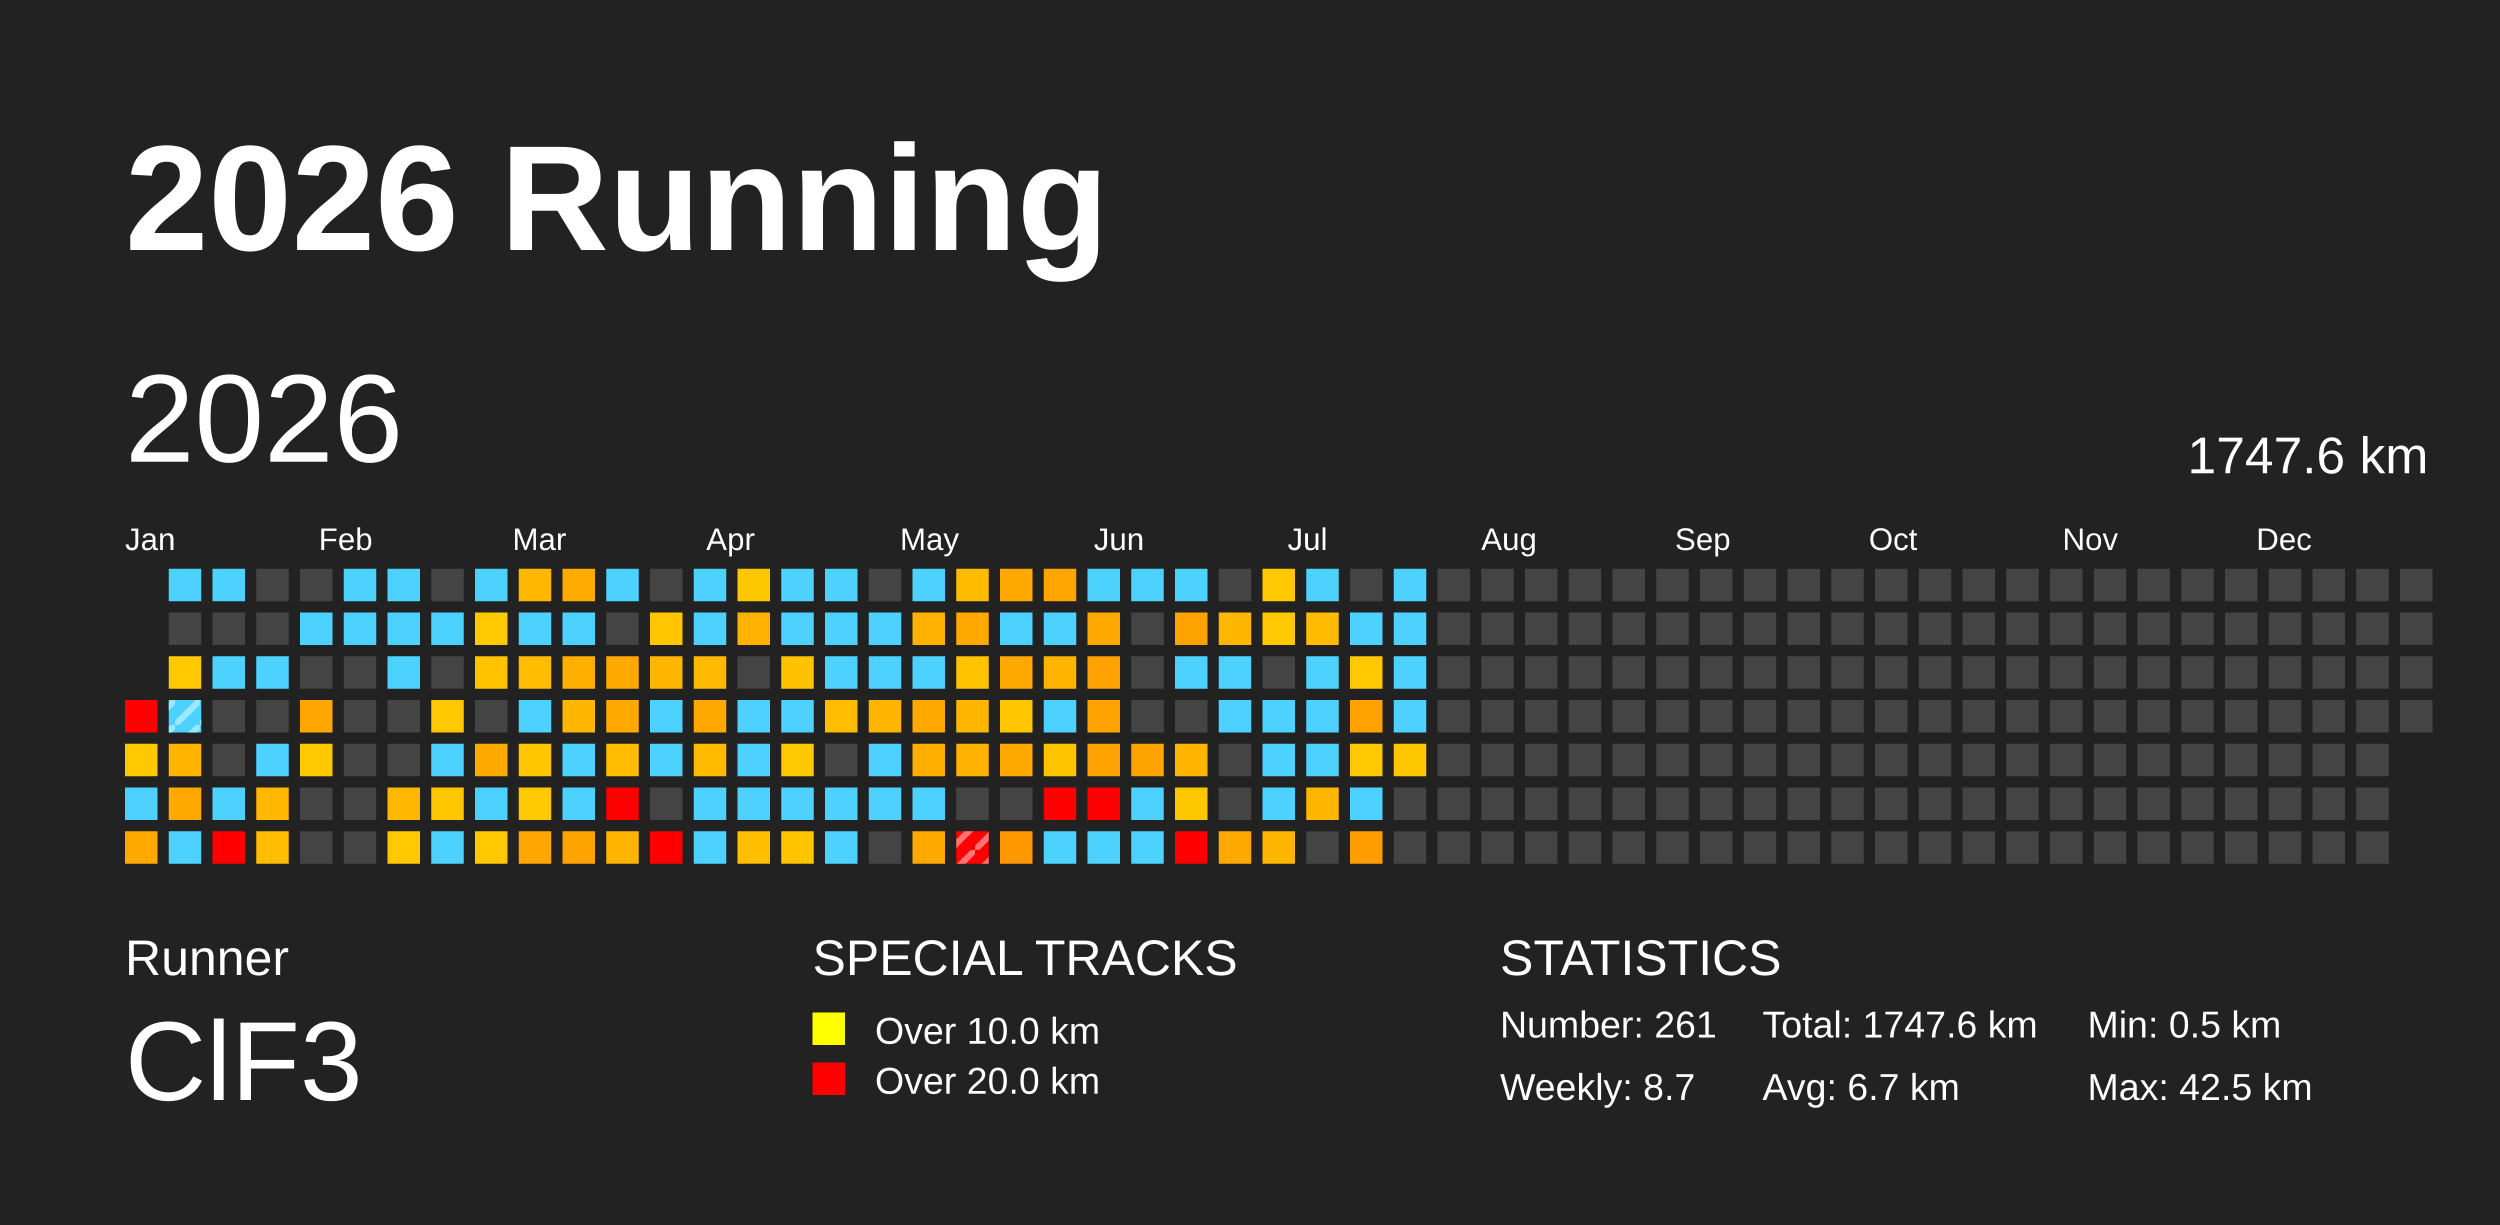
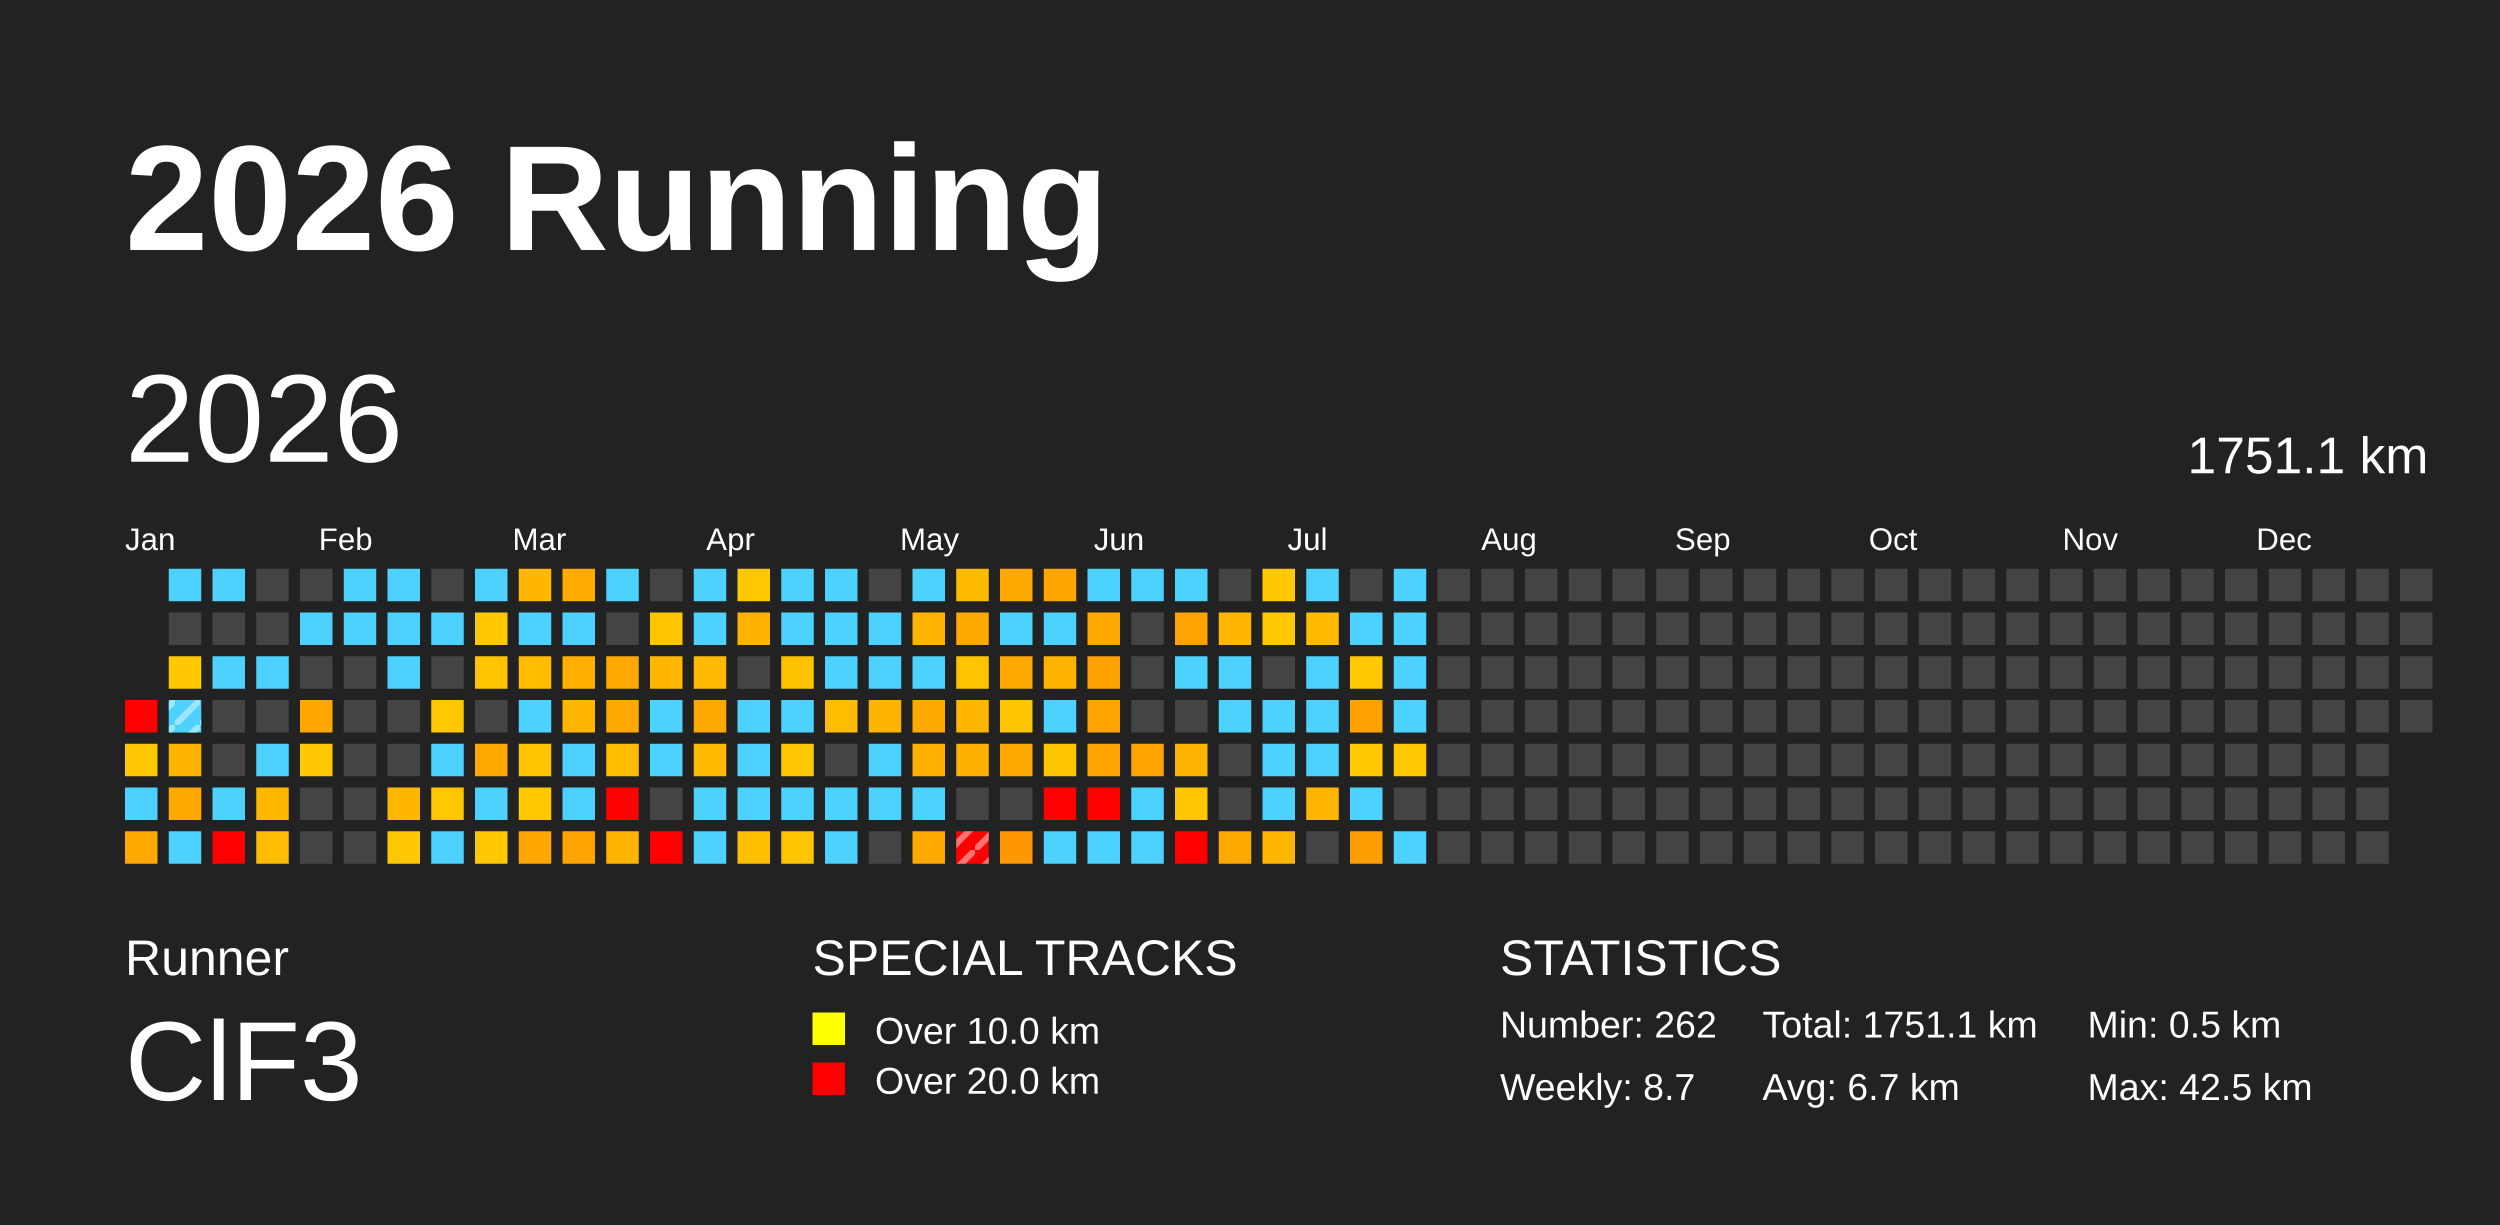
<svg xmlns="http://www.w3.org/2000/svg" baseProfile="full" height="98mm" version="1.1" viewBox="0,0,200,98" width="200mm">
  <defs>
    <pattern height="2" id="indoor-stripe" patternUnits="userSpaceOnUse" width="2">
      <line stroke="white" stroke-opacity="0.45" stroke-width="0.5" x1="0" x2="2" y1="2" y2="0" />
    </pattern>
  </defs>
  <rect fill="#222222" height="98" width="200" x="0" y="0" />
  <text fill="#FFFFFF" style="font-size:12px; font-family:Arial; font-weight:bold;" x="10" y="20">2026 Running</text>
  <text fill="#FFFFFF" style="font-size:4px; font-family:Arial" x="10" y="78">Runner</text>
  <text fill="#FFFFFF" style="font-size:9px; font-family:Arial" x="10" y="88">ClF3</text>
  <text fill="#FFFFFF" style="font-size:4px; font-family:Arial" x="65" y="78">SPECIAL TRACKS</text>
  <rect fill="yellow" height="2.6" width="2.6" x="65" y="81" />
  <text fill="#FFFFFF" style="font-size:3px; font-family:Arial" x="70" y="83.5">Over 10.0 km</text>
  <rect fill="red" height="2.6" width="2.6" x="65" y="85" />
  <text fill="#FFFFFF" style="font-size:3px; font-family:Arial" x="70" y="87.5">Over 20.0 km</text>
  <text fill="#FFFFFF" style="font-size:4px; font-family:Arial" x="120" y="78">STATISTICS</text>
-   <text fill="#FFFFFF" style="font-size:3px; font-family:Arial" x="120" y="83">Number: 261</text>
+   <text fill="#FFFFFF" style="font-size:3px; font-family:Arial" x="120" y="83">Number: 262</text>
  <text fill="#FFFFFF" style="font-size:3px; font-family:Arial" x="120" y="88">Weekly: 8.7</text>
-   <text fill="#FFFFFF" style="font-size:3px; font-family:Arial" x="141" y="83">Total: 1747.6 km</text>
+   <text fill="#FFFFFF" style="font-size:3px; font-family:Arial" x="141" y="83">Total: 1751.1 km</text>
  <text fill="#FFFFFF" style="font-size:3px; font-family:Arial" x="141" y="88">Avg: 6.7 km</text>
  <text fill="#FFFFFF" style="font-size:3px; font-family:Arial" x="167" y="83">Min: 0.5 km</text>
  <text fill="#FFFFFF" style="font-size:3px; font-family:Arial" x="167" y="88">Max: 42.5 km</text>
  <text dominant-baseline="hanging" fill="#FFFFFF" style="font-size:10.0px; font-family:Arial;" x="10" y="30">2026</text>
-   <text dominant-baseline="hanging" fill="#FFFFFF" style="font-size:4.125px; font-family:Arial;" x="175" y="35">1747.6 km</text>
+   <text dominant-baseline="hanging" fill="#FFFFFF" style="font-size:4.125px; font-family:Arial;" x="175" y="35">1751.1 km</text>
  <text fill="#FFFFFF" style="font-size:2.5px; font-family:Arial" x="10.0" y="44">Jan</text>
  <text fill="#FFFFFF" style="font-size:2.5px; font-family:Arial" x="25.5" y="44">Feb</text>
  <text fill="#FFFFFF" style="font-size:2.5px; font-family:Arial" x="41.0" y="44">Mar</text>
  <text fill="#FFFFFF" style="font-size:2.5px; font-family:Arial" x="56.5" y="44">Apr</text>
  <text fill="#FFFFFF" style="font-size:2.5px; font-family:Arial" x="72.0" y="44">May</text>
  <text fill="#FFFFFF" style="font-size:2.5px; font-family:Arial" x="87.5" y="44">Jun</text>
  <text fill="#FFFFFF" style="font-size:2.5px; font-family:Arial" x="103.0" y="44">Jul</text>
  <text fill="#FFFFFF" style="font-size:2.5px; font-family:Arial" x="118.5" y="44">Aug</text>
  <text fill="#FFFFFF" style="font-size:2.5px; font-family:Arial" x="134.0" y="44">Sep</text>
  <text fill="#FFFFFF" style="font-size:2.5px; font-family:Arial" x="149.5" y="44">Oct</text>
  <text fill="#FFFFFF" style="font-size:2.5px; font-family:Arial" x="165.0" y="44">Nov</text>
  <text fill="#FFFFFF" style="font-size:2.5px; font-family:Arial" x="180.5" y="44">Dec</text>
  <rect fill="red" height="2.6" width="2.6" x="10.0" y="56.0" />
  <rect fill="#ffc800" height="2.6" width="2.6" x="10.0" y="59.5" />
  <rect fill="#4dd2ff" height="2.6" width="2.6" x="10.0" y="63.0" />
  <rect fill="#ffa900" height="2.6" width="2.6" x="10.0" y="66.5" />
  <rect fill="#4dd2ff" height="2.6" width="2.6" x="13.5" y="45.5" />
  <rect fill="#444444" height="2.6" width="2.6" x="13.5" y="49.0" />
  <rect fill="#ffc800" height="2.6" width="2.6" x="13.5" y="52.5" />
  <rect fill="#4dd2ff" height="2.6" width="2.6" x="13.5" y="56.0" />
  <rect fill="url(#indoor-stripe)" height="2.6" style="pointer-events: none;" width="2.6" x="13.5" y="56.0" />
  <rect fill="#ffb400" height="2.6" width="2.6" x="13.5" y="59.5" />
  <rect fill="#ffa900" height="2.6" width="2.6" x="13.5" y="63.0" />
  <rect fill="#4dd2ff" height="2.6" width="2.6" x="13.5" y="66.5" />
  <rect fill="#4dd2ff" height="2.6" width="2.6" x="17.0" y="45.5" />
  <rect fill="#444444" height="2.6" width="2.6" x="17.0" y="49.0" />
  <rect fill="#4dd2ff" height="2.6" width="2.6" x="17.0" y="52.5" />
  <rect fill="#444444" height="2.6" width="2.6" x="17.0" y="56.0" />
  <rect fill="#444444" height="2.6" width="2.6" x="17.0" y="59.5" />
  <rect fill="#4dd2ff" height="2.6" width="2.6" x="17.0" y="63.0" />
  <rect fill="red" height="2.6" width="2.6" x="17.0" y="66.5" />
  <rect fill="#444444" height="2.6" width="2.6" x="20.5" y="45.5" />
  <rect fill="#444444" height="2.6" width="2.6" x="20.5" y="49.0" />
  <rect fill="#4dd2ff" height="2.6" width="2.6" x="20.5" y="52.5" />
  <rect fill="#444444" height="2.6" width="2.6" x="20.5" y="56.0" />
  <rect fill="#4dd2ff" height="2.6" width="2.6" x="20.5" y="59.5" />
  <rect fill="#ffb800" height="2.6" width="2.6" x="20.5" y="63.0" />
  <rect fill="#ffbc00" height="2.6" width="2.6" x="20.5" y="66.5" />
  <rect fill="#444444" height="2.6" width="2.6" x="24.0" y="45.5" />
  <rect fill="#4dd2ff" height="2.6" width="2.6" x="24.0" y="49.0" />
  <rect fill="#444444" height="2.6" width="2.6" x="24.0" y="52.5" />
  <rect fill="#ffa700" height="2.6" width="2.6" x="24.0" y="56.0" />
  <rect fill="#ffc800" height="2.6" width="2.6" x="24.0" y="59.5" />
  <rect fill="#444444" height="2.6" width="2.6" x="24.0" y="63.0" />
  <rect fill="#444444" height="2.6" width="2.6" x="24.0" y="66.5" />
  <rect fill="#4dd2ff" height="2.6" width="2.6" x="27.5" y="45.5" />
  <rect fill="#4dd2ff" height="2.6" width="2.6" x="27.5" y="49.0" />
  <rect fill="#444444" height="2.6" width="2.6" x="27.5" y="52.5" />
  <rect fill="#444444" height="2.6" width="2.6" x="27.5" y="56.0" />
  <rect fill="#444444" height="2.6" width="2.6" x="27.5" y="59.5" />
  <rect fill="#444444" height="2.6" width="2.6" x="27.5" y="63.0" />
  <rect fill="#444444" height="2.6" width="2.6" x="27.5" y="66.5" />
  <rect fill="#4dd2ff" height="2.6" width="2.6" x="31.0" y="45.5" />
  <rect fill="#4dd2ff" height="2.6" width="2.6" x="31.0" y="49.0" />
  <rect fill="#4dd2ff" height="2.6" width="2.6" x="31.0" y="52.5" />
  <rect fill="#444444" height="2.6" width="2.6" x="31.0" y="56.0" />
  <rect fill="#444444" height="2.6" width="2.6" x="31.0" y="59.5" />
  <rect fill="#ffb700" height="2.6" width="2.6" x="31.0" y="63.0" />
  <rect fill="#ffc800" height="2.6" width="2.6" x="31.0" y="66.5" />
  <rect fill="#444444" height="2.6" width="2.6" x="34.5" y="45.5" />
  <rect fill="#4dd2ff" height="2.6" width="2.6" x="34.5" y="49.0" />
  <rect fill="#444444" height="2.6" width="2.6" x="34.5" y="52.5" />
  <rect fill="#ffc800" height="2.6" width="2.6" x="34.5" y="56.0" />
  <rect fill="#4dd2ff" height="2.6" width="2.6" x="34.5" y="59.5" />
  <rect fill="#ffc700" height="2.6" width="2.6" x="34.5" y="63.0" />
  <rect fill="#4dd2ff" height="2.6" width="2.6" x="34.5" y="66.5" />
  <rect fill="#4dd2ff" height="2.6" width="2.6" x="38.0" y="45.5" />
  <rect fill="#ffc800" height="2.6" width="2.6" x="38.0" y="49.0" />
  <rect fill="#ffc300" height="2.6" width="2.6" x="38.0" y="52.5" />
  <rect fill="#444444" height="2.6" width="2.6" x="38.0" y="56.0" />
  <rect fill="#ffa900" height="2.6" width="2.6" x="38.0" y="59.5" />
  <rect fill="#4dd2ff" height="2.6" width="2.6" x="38.0" y="63.0" />
  <rect fill="#ffc800" height="2.6" width="2.6" x="38.0" y="66.5" />
  <rect fill="#ffb700" height="2.6" width="2.6" x="41.5" y="45.5" />
  <rect fill="#4dd2ff" height="2.6" width="2.6" x="41.5" y="49.0" />
  <rect fill="#ffbc00" height="2.6" width="2.6" x="41.5" y="52.5" />
  <rect fill="#4dd2ff" height="2.6" width="2.6" x="41.5" y="56.0" />
  <rect fill="#ffc500" height="2.6" width="2.6" x="41.5" y="59.5" />
  <rect fill="#ffc800" height="2.6" width="2.6" x="41.5" y="63.0" />
  <rect fill="#ffa700" height="2.6" width="2.6" x="41.5" y="66.5" />
  <rect fill="#ffab00" height="2.6" width="2.6" x="45.0" y="45.5" />
  <rect fill="#4dd2ff" height="2.6" width="2.6" x="45.0" y="49.0" />
  <rect fill="#ffaf00" height="2.6" width="2.6" x="45.0" y="52.5" />
  <rect fill="#ffb600" height="2.6" width="2.6" x="45.0" y="56.0" />
  <rect fill="#4dd2ff" height="2.6" width="2.6" x="45.0" y="59.5" />
  <rect fill="#4dd2ff" height="2.6" width="2.6" x="45.0" y="63.0" />
  <rect fill="#ffa300" height="2.6" width="2.6" x="45.0" y="66.5" />
  <rect fill="#4dd2ff" height="2.6" width="2.6" x="48.5" y="45.5" />
  <rect fill="#444444" height="2.6" width="2.6" x="48.5" y="49.0" />
  <rect fill="#ffa900" height="2.6" width="2.6" x="48.5" y="52.5" />
  <rect fill="#ffa900" height="2.6" width="2.6" x="48.5" y="56.0" />
  <rect fill="#ffbc00" height="2.6" width="2.6" x="48.5" y="59.5" />
  <rect fill="red" height="2.6" width="2.6" x="48.5" y="63.0" />
  <rect fill="#ffb400" height="2.6" width="2.6" x="48.5" y="66.5" />
  <rect fill="#444444" height="2.6" width="2.6" x="52.0" y="45.5" />
  <rect fill="#ffc600" height="2.6" width="2.6" x="52.0" y="49.0" />
  <rect fill="#ffb600" height="2.6" width="2.6" x="52.0" y="52.5" />
  <rect fill="#4dd2ff" height="2.6" width="2.6" x="52.0" y="56.0" />
  <rect fill="#4dd2ff" height="2.6" width="2.6" x="52.0" y="59.5" />
  <rect fill="#444444" height="2.6" width="2.6" x="52.0" y="63.0" />
  <rect fill="red" height="2.6" width="2.6" x="52.0" y="66.5" />
  <rect fill="#4dd2ff" height="2.6" width="2.6" x="55.5" y="45.5" />
  <rect fill="#4dd2ff" height="2.6" width="2.6" x="55.5" y="49.0" />
  <rect fill="#ffb900" height="2.6" width="2.6" x="55.5" y="52.5" />
  <rect fill="#ffa900" height="2.6" width="2.6" x="55.5" y="56.0" />
  <rect fill="#ffbb00" height="2.6" width="2.6" x="55.5" y="59.5" />
  <rect fill="#4dd2ff" height="2.6" width="2.6" x="55.5" y="63.0" />
  <rect fill="#4dd2ff" height="2.6" width="2.6" x="55.5" y="66.5" />
  <rect fill="#ffc700" height="2.6" width="2.6" x="59.0" y="45.5" />
  <rect fill="#ffb300" height="2.6" width="2.6" x="59.0" y="49.0" />
  <rect fill="#444444" height="2.6" width="2.6" x="59.0" y="52.5" />
  <rect fill="#4dd2ff" height="2.6" width="2.6" x="59.0" y="56.0" />
  <rect fill="#4dd2ff" height="2.6" width="2.6" x="59.0" y="59.5" />
  <rect fill="#4dd2ff" height="2.6" width="2.6" x="59.0" y="63.0" />
  <rect fill="#ffbe00" height="2.6" width="2.6" x="59.0" y="66.5" />
  <rect fill="#4dd2ff" height="2.6" width="2.6" x="62.5" y="45.5" />
  <rect fill="#4dd2ff" height="2.6" width="2.6" x="62.5" y="49.0" />
  <rect fill="#ffc200" height="2.6" width="2.6" x="62.5" y="52.5" />
  <rect fill="#4dd2ff" height="2.6" width="2.6" x="62.5" y="56.0" />
  <rect fill="#ffc800" height="2.6" width="2.6" x="62.5" y="59.5" />
  <rect fill="#4dd2ff" height="2.6" width="2.6" x="62.5" y="63.0" />
  <rect fill="#ffc400" height="2.6" width="2.6" x="62.5" y="66.5" />
  <rect fill="#4dd2ff" height="2.6" width="2.6" x="66.0" y="45.5" />
  <rect fill="#4dd2ff" height="2.6" width="2.6" x="66.0" y="49.0" />
  <rect fill="#4dd2ff" height="2.6" width="2.6" x="66.0" y="52.5" />
  <rect fill="#ffbc00" height="2.6" width="2.6" x="66.0" y="56.0" />
  <rect fill="#444444" height="2.6" width="2.6" x="66.0" y="59.5" />
  <rect fill="#4dd2ff" height="2.6" width="2.6" x="66.0" y="63.0" />
  <rect fill="#4dd2ff" height="2.6" width="2.6" x="66.0" y="66.5" />
  <rect fill="#444444" height="2.6" width="2.6" x="69.5" y="45.5" />
  <rect fill="#4dd2ff" height="2.6" width="2.6" x="69.5" y="49.0" />
  <rect fill="#4dd2ff" height="2.6" width="2.6" x="69.5" y="52.5" />
  <rect fill="#ffb400" height="2.6" width="2.6" x="69.5" y="56.0" />
  <rect fill="#4dd2ff" height="2.6" width="2.6" x="69.5" y="59.5" />
  <rect fill="#4dd2ff" height="2.6" width="2.6" x="69.5" y="63.0" />
  <rect fill="#444444" height="2.6" width="2.6" x="69.5" y="66.5" />
  <rect fill="#4dd2ff" height="2.6" width="2.6" x="73.0" y="45.5" />
  <rect fill="#ffb300" height="2.6" width="2.6" x="73.0" y="49.0" />
  <rect fill="#4dd2ff" height="2.6" width="2.6" x="73.0" y="52.5" />
  <rect fill="#ffa900" height="2.6" width="2.6" x="73.0" y="56.0" />
  <rect fill="#ffaf00" height="2.6" width="2.6" x="73.0" y="59.5" />
  <rect fill="#4dd2ff" height="2.6" width="2.6" x="73.0" y="63.0" />
  <rect fill="#ffa900" height="2.6" width="2.6" x="73.0" y="66.5" />
  <rect fill="#ffbb00" height="2.6" width="2.6" x="76.5" y="45.5" />
  <rect fill="#ffa800" height="2.6" width="2.6" x="76.5" y="49.0" />
  <rect fill="#ffc300" height="2.6" width="2.6" x="76.5" y="52.5" />
  <rect fill="#ffb600" height="2.6" width="2.6" x="76.5" y="56.0" />
  <rect fill="#ffb100" height="2.6" width="2.6" x="76.5" y="59.5" />
  <rect fill="#444444" height="2.6" width="2.6" x="76.5" y="63.0" />
  <rect fill="red" height="2.6" width="2.6" x="76.5" y="66.5" />
  <rect fill="url(#indoor-stripe)" height="2.6" style="pointer-events: none;" width="2.6" x="76.5" y="66.5" />
  <rect fill="#ffa800" height="2.6" width="2.6" x="80.0" y="45.5" />
  <rect fill="#4dd2ff" height="2.6" width="2.6" x="80.0" y="49.0" />
  <rect fill="#ffa900" height="2.6" width="2.6" x="80.0" y="52.5" />
  <rect fill="#ffc600" height="2.6" width="2.6" x="80.0" y="56.0" />
  <rect fill="#ffa900" height="2.6" width="2.6" x="80.0" y="59.5" />
  <rect fill="#444444" height="2.6" width="2.6" x="80.0" y="63.0" />
  <rect fill="#ff9700" height="2.6" width="2.6" x="80.0" y="66.5" />
  <rect fill="#ffa500" height="2.6" width="2.6" x="83.5" y="45.5" />
  <rect fill="#4dd2ff" height="2.6" width="2.6" x="83.5" y="49.0" />
  <rect fill="#ffb400" height="2.6" width="2.6" x="83.5" y="52.5" />
  <rect fill="#4dd2ff" height="2.6" width="2.6" x="83.5" y="56.0" />
  <rect fill="#ffc400" height="2.6" width="2.6" x="83.5" y="59.5" />
  <rect fill="red" height="2.6" width="2.6" x="83.5" y="63.0" />
  <rect fill="#4dd2ff" height="2.6" width="2.6" x="83.5" y="66.5" />
  <rect fill="#4dd2ff" height="2.6" width="2.6" x="87.0" y="45.5" />
  <rect fill="#ffa900" height="2.6" width="2.6" x="87.0" y="49.0" />
  <rect fill="#ffa100" height="2.6" width="2.6" x="87.0" y="52.5" />
  <rect fill="#ffa300" height="2.6" width="2.6" x="87.0" y="56.0" />
  <rect fill="#ffa300" height="2.6" width="2.6" x="87.0" y="59.5" />
  <rect fill="red" height="2.6" width="2.6" x="87.0" y="63.0" />
  <rect fill="#4dd2ff" height="2.6" width="2.6" x="87.0" y="66.5" />
  <rect fill="#4dd2ff" height="2.6" width="2.6" x="90.5" y="45.5" />
  <rect fill="#444444" height="2.6" width="2.6" x="90.5" y="49.0" />
  <rect fill="#444444" height="2.6" width="2.6" x="90.5" y="52.5" />
  <rect fill="#444444" height="2.6" width="2.6" x="90.5" y="56.0" />
  <rect fill="#ffa300" height="2.6" width="2.6" x="90.5" y="59.5" />
  <rect fill="#4dd2ff" height="2.6" width="2.6" x="90.5" y="63.0" />
  <rect fill="#4dd2ff" height="2.6" width="2.6" x="90.5" y="66.5" />
  <rect fill="#4dd2ff" height="2.6" width="2.6" x="94.0" y="45.5" />
  <rect fill="#ffa300" height="2.6" width="2.6" x="94.0" y="49.0" />
  <rect fill="#4dd2ff" height="2.6" width="2.6" x="94.0" y="52.5" />
  <rect fill="#444444" height="2.6" width="2.6" x="94.0" y="56.0" />
  <rect fill="#ffb500" height="2.6" width="2.6" x="94.0" y="59.5" />
  <rect fill="#ffc700" height="2.6" width="2.6" x="94.0" y="63.0" />
  <rect fill="red" height="2.6" width="2.6" x="94.0" y="66.5" />
  <rect fill="#444444" height="2.6" width="2.6" x="97.5" y="45.5" />
  <rect fill="#ffb600" height="2.6" width="2.6" x="97.5" y="49.0" />
  <rect fill="#4dd2ff" height="2.6" width="2.6" x="97.5" y="52.5" />
  <rect fill="#4dd2ff" height="2.6" width="2.6" x="97.5" y="56.0" />
  <rect fill="#444444" height="2.6" width="2.6" x="97.5" y="59.5" />
  <rect fill="#444444" height="2.6" width="2.6" x="97.5" y="63.0" />
  <rect fill="#ffa900" height="2.6" width="2.6" x="97.5" y="66.5" />
  <rect fill="#ffc800" height="2.6" width="2.6" x="101.0" y="45.5" />
  <rect fill="#ffc800" height="2.6" width="2.6" x="101.0" y="49.0" />
  <rect fill="#444444" height="2.6" width="2.6" x="101.0" y="52.5" />
  <rect fill="#4dd2ff" height="2.6" width="2.6" x="101.0" y="56.0" />
  <rect fill="#4dd2ff" height="2.6" width="2.6" x="101.0" y="59.5" />
  <rect fill="#4dd2ff" height="2.6" width="2.6" x="101.0" y="63.0" />
  <rect fill="#ffb600" height="2.6" width="2.6" x="101.0" y="66.5" />
  <rect fill="#4dd2ff" height="2.6" width="2.6" x="104.5" y="45.5" />
  <rect fill="#ffbb00" height="2.6" width="2.6" x="104.5" y="49.0" />
  <rect fill="#4dd2ff" height="2.6" width="2.6" x="104.5" y="52.5" />
  <rect fill="#4dd2ff" height="2.6" width="2.6" x="104.5" y="56.0" />
  <rect fill="#4dd2ff" height="2.6" width="2.6" x="104.5" y="59.5" />
  <rect fill="#ffb600" height="2.6" width="2.6" x="104.5" y="63.0" />
  <rect fill="#444444" height="2.6" width="2.6" x="104.5" y="66.5" />
  <rect fill="#444444" height="2.6" width="2.6" x="108.0" y="45.5" />
  <rect fill="#4dd2ff" height="2.6" width="2.6" x="108.0" y="49.0" />
  <rect fill="#ffc800" height="2.6" width="2.6" x="108.0" y="52.5" />
  <rect fill="#ffa200" height="2.6" width="2.6" x="108.0" y="56.0" />
  <rect fill="#ffc800" height="2.6" width="2.6" x="108.0" y="59.5" />
  <rect fill="#4dd2ff" height="2.6" width="2.6" x="108.0" y="63.0" />
  <rect fill="#ff9e00" height="2.6" width="2.6" x="108.0" y="66.5" />
  <rect fill="#4dd2ff" height="2.6" width="2.6" x="111.5" y="45.5" />
  <rect fill="#4dd2ff" height="2.6" width="2.6" x="111.5" y="49.0" />
  <rect fill="#4dd2ff" height="2.6" width="2.6" x="111.5" y="52.5" />
  <rect fill="#4dd2ff" height="2.6" width="2.6" x="111.5" y="56.0" />
  <rect fill="#ffc700" height="2.6" width="2.6" x="111.5" y="59.5" />
  <rect fill="#444444" height="2.6" width="2.6" x="111.5" y="63.0" />
-   <rect fill="#444444" height="2.6" width="2.6" x="111.5" y="66.5" />
+   <rect fill="#4dd2ff" height="2.6" width="2.6" x="111.5" y="66.5" />
  <rect fill="#444444" height="2.6" width="2.6" x="115.0" y="45.5" />
  <rect fill="#444444" height="2.6" width="2.6" x="115.0" y="49.0" />
  <rect fill="#444444" height="2.6" width="2.6" x="115.0" y="52.5" />
  <rect fill="#444444" height="2.6" width="2.6" x="115.0" y="56.0" />
  <rect fill="#444444" height="2.6" width="2.6" x="115.0" y="59.5" />
  <rect fill="#444444" height="2.6" width="2.6" x="115.0" y="63.0" />
  <rect fill="#444444" height="2.6" width="2.6" x="115.0" y="66.5" />
  <rect fill="#444444" height="2.6" width="2.6" x="118.5" y="45.5" />
  <rect fill="#444444" height="2.6" width="2.6" x="118.5" y="49.0" />
  <rect fill="#444444" height="2.6" width="2.6" x="118.5" y="52.5" />
  <rect fill="#444444" height="2.6" width="2.6" x="118.5" y="56.0" />
  <rect fill="#444444" height="2.6" width="2.6" x="118.5" y="59.5" />
  <rect fill="#444444" height="2.6" width="2.6" x="118.5" y="63.0" />
  <rect fill="#444444" height="2.6" width="2.6" x="118.5" y="66.5" />
  <rect fill="#444444" height="2.6" width="2.6" x="122.0" y="45.5" />
  <rect fill="#444444" height="2.6" width="2.6" x="122.0" y="49.0" />
  <rect fill="#444444" height="2.6" width="2.6" x="122.0" y="52.5" />
  <rect fill="#444444" height="2.6" width="2.6" x="122.0" y="56.0" />
  <rect fill="#444444" height="2.6" width="2.6" x="122.0" y="59.5" />
  <rect fill="#444444" height="2.6" width="2.6" x="122.0" y="63.0" />
  <rect fill="#444444" height="2.6" width="2.6" x="122.0" y="66.5" />
  <rect fill="#444444" height="2.6" width="2.6" x="125.5" y="45.5" />
  <rect fill="#444444" height="2.6" width="2.6" x="125.5" y="49.0" />
  <rect fill="#444444" height="2.6" width="2.6" x="125.5" y="52.5" />
  <rect fill="#444444" height="2.6" width="2.6" x="125.5" y="56.0" />
  <rect fill="#444444" height="2.6" width="2.6" x="125.5" y="59.5" />
  <rect fill="#444444" height="2.6" width="2.6" x="125.5" y="63.0" />
  <rect fill="#444444" height="2.6" width="2.6" x="125.5" y="66.5" />
  <rect fill="#444444" height="2.6" width="2.6" x="129.0" y="45.5" />
  <rect fill="#444444" height="2.6" width="2.6" x="129.0" y="49.0" />
  <rect fill="#444444" height="2.6" width="2.6" x="129.0" y="52.5" />
  <rect fill="#444444" height="2.6" width="2.6" x="129.0" y="56.0" />
  <rect fill="#444444" height="2.6" width="2.6" x="129.0" y="59.5" />
  <rect fill="#444444" height="2.6" width="2.6" x="129.0" y="63.0" />
  <rect fill="#444444" height="2.6" width="2.6" x="129.0" y="66.5" />
  <rect fill="#444444" height="2.6" width="2.6" x="132.5" y="45.5" />
  <rect fill="#444444" height="2.6" width="2.6" x="132.5" y="49.0" />
  <rect fill="#444444" height="2.6" width="2.6" x="132.5" y="52.5" />
  <rect fill="#444444" height="2.6" width="2.6" x="132.5" y="56.0" />
  <rect fill="#444444" height="2.6" width="2.6" x="132.5" y="59.5" />
  <rect fill="#444444" height="2.6" width="2.6" x="132.5" y="63.0" />
  <rect fill="#444444" height="2.6" width="2.6" x="132.5" y="66.5" />
  <rect fill="#444444" height="2.6" width="2.6" x="136.0" y="45.5" />
  <rect fill="#444444" height="2.6" width="2.6" x="136.0" y="49.0" />
  <rect fill="#444444" height="2.6" width="2.6" x="136.0" y="52.5" />
  <rect fill="#444444" height="2.6" width="2.6" x="136.0" y="56.0" />
  <rect fill="#444444" height="2.6" width="2.6" x="136.0" y="59.5" />
  <rect fill="#444444" height="2.6" width="2.6" x="136.0" y="63.0" />
  <rect fill="#444444" height="2.6" width="2.6" x="136.0" y="66.5" />
  <rect fill="#444444" height="2.6" width="2.6" x="139.5" y="45.5" />
  <rect fill="#444444" height="2.6" width="2.6" x="139.5" y="49.0" />
  <rect fill="#444444" height="2.6" width="2.6" x="139.5" y="52.5" />
  <rect fill="#444444" height="2.6" width="2.6" x="139.5" y="56.0" />
  <rect fill="#444444" height="2.6" width="2.6" x="139.5" y="59.5" />
  <rect fill="#444444" height="2.6" width="2.6" x="139.5" y="63.0" />
  <rect fill="#444444" height="2.6" width="2.6" x="139.5" y="66.5" />
  <rect fill="#444444" height="2.6" width="2.6" x="143.0" y="45.5" />
  <rect fill="#444444" height="2.6" width="2.6" x="143.0" y="49.0" />
  <rect fill="#444444" height="2.6" width="2.6" x="143.0" y="52.5" />
  <rect fill="#444444" height="2.6" width="2.6" x="143.0" y="56.0" />
  <rect fill="#444444" height="2.6" width="2.6" x="143.0" y="59.5" />
  <rect fill="#444444" height="2.6" width="2.6" x="143.0" y="63.0" />
  <rect fill="#444444" height="2.6" width="2.6" x="143.0" y="66.5" />
  <rect fill="#444444" height="2.6" width="2.6" x="146.5" y="45.5" />
  <rect fill="#444444" height="2.6" width="2.6" x="146.5" y="49.0" />
  <rect fill="#444444" height="2.6" width="2.6" x="146.5" y="52.5" />
  <rect fill="#444444" height="2.6" width="2.6" x="146.5" y="56.0" />
  <rect fill="#444444" height="2.6" width="2.6" x="146.5" y="59.5" />
  <rect fill="#444444" height="2.6" width="2.6" x="146.5" y="63.0" />
  <rect fill="#444444" height="2.6" width="2.6" x="146.5" y="66.5" />
  <rect fill="#444444" height="2.6" width="2.6" x="150.0" y="45.5" />
  <rect fill="#444444" height="2.6" width="2.6" x="150.0" y="49.0" />
  <rect fill="#444444" height="2.6" width="2.6" x="150.0" y="52.5" />
  <rect fill="#444444" height="2.6" width="2.6" x="150.0" y="56.0" />
  <rect fill="#444444" height="2.6" width="2.6" x="150.0" y="59.5" />
  <rect fill="#444444" height="2.6" width="2.6" x="150.0" y="63.0" />
  <rect fill="#444444" height="2.6" width="2.6" x="150.0" y="66.5" />
  <rect fill="#444444" height="2.6" width="2.6" x="153.5" y="45.5" />
  <rect fill="#444444" height="2.6" width="2.6" x="153.5" y="49.0" />
  <rect fill="#444444" height="2.6" width="2.6" x="153.5" y="52.5" />
  <rect fill="#444444" height="2.6" width="2.6" x="153.5" y="56.0" />
  <rect fill="#444444" height="2.6" width="2.6" x="153.5" y="59.5" />
  <rect fill="#444444" height="2.6" width="2.6" x="153.5" y="63.0" />
  <rect fill="#444444" height="2.6" width="2.6" x="153.5" y="66.5" />
  <rect fill="#444444" height="2.6" width="2.6" x="157.0" y="45.5" />
  <rect fill="#444444" height="2.6" width="2.6" x="157.0" y="49.0" />
  <rect fill="#444444" height="2.6" width="2.6" x="157.0" y="52.5" />
  <rect fill="#444444" height="2.6" width="2.6" x="157.0" y="56.0" />
  <rect fill="#444444" height="2.6" width="2.6" x="157.0" y="59.5" />
  <rect fill="#444444" height="2.6" width="2.6" x="157.0" y="63.0" />
  <rect fill="#444444" height="2.6" width="2.6" x="157.0" y="66.5" />
  <rect fill="#444444" height="2.6" width="2.6" x="160.5" y="45.5" />
  <rect fill="#444444" height="2.6" width="2.6" x="160.5" y="49.0" />
  <rect fill="#444444" height="2.6" width="2.6" x="160.5" y="52.5" />
  <rect fill="#444444" height="2.6" width="2.6" x="160.5" y="56.0" />
  <rect fill="#444444" height="2.6" width="2.6" x="160.5" y="59.5" />
  <rect fill="#444444" height="2.6" width="2.6" x="160.5" y="63.0" />
  <rect fill="#444444" height="2.6" width="2.6" x="160.5" y="66.5" />
  <rect fill="#444444" height="2.6" width="2.6" x="164.0" y="45.5" />
  <rect fill="#444444" height="2.6" width="2.6" x="164.0" y="49.0" />
  <rect fill="#444444" height="2.6" width="2.6" x="164.0" y="52.5" />
  <rect fill="#444444" height="2.6" width="2.6" x="164.0" y="56.0" />
  <rect fill="#444444" height="2.6" width="2.6" x="164.0" y="59.5" />
  <rect fill="#444444" height="2.6" width="2.6" x="164.0" y="63.0" />
  <rect fill="#444444" height="2.6" width="2.6" x="164.0" y="66.5" />
  <rect fill="#444444" height="2.6" width="2.6" x="167.5" y="45.5" />
  <rect fill="#444444" height="2.6" width="2.6" x="167.5" y="49.0" />
  <rect fill="#444444" height="2.6" width="2.6" x="167.5" y="52.5" />
  <rect fill="#444444" height="2.6" width="2.6" x="167.5" y="56.0" />
  <rect fill="#444444" height="2.6" width="2.6" x="167.5" y="59.5" />
  <rect fill="#444444" height="2.6" width="2.6" x="167.5" y="63.0" />
  <rect fill="#444444" height="2.6" width="2.6" x="167.5" y="66.5" />
  <rect fill="#444444" height="2.6" width="2.6" x="171.0" y="45.5" />
  <rect fill="#444444" height="2.6" width="2.6" x="171.0" y="49.0" />
  <rect fill="#444444" height="2.6" width="2.6" x="171.0" y="52.5" />
  <rect fill="#444444" height="2.6" width="2.6" x="171.0" y="56.0" />
  <rect fill="#444444" height="2.6" width="2.6" x="171.0" y="59.5" />
  <rect fill="#444444" height="2.6" width="2.6" x="171.0" y="63.0" />
  <rect fill="#444444" height="2.6" width="2.6" x="171.0" y="66.5" />
  <rect fill="#444444" height="2.6" width="2.6" x="174.5" y="45.5" />
  <rect fill="#444444" height="2.6" width="2.6" x="174.5" y="49.0" />
  <rect fill="#444444" height="2.6" width="2.6" x="174.5" y="52.5" />
  <rect fill="#444444" height="2.6" width="2.6" x="174.5" y="56.0" />
  <rect fill="#444444" height="2.6" width="2.6" x="174.5" y="59.5" />
  <rect fill="#444444" height="2.6" width="2.6" x="174.5" y="63.0" />
  <rect fill="#444444" height="2.6" width="2.6" x="174.5" y="66.5" />
  <rect fill="#444444" height="2.6" width="2.6" x="178.0" y="45.5" />
  <rect fill="#444444" height="2.6" width="2.6" x="178.0" y="49.0" />
  <rect fill="#444444" height="2.6" width="2.6" x="178.0" y="52.5" />
  <rect fill="#444444" height="2.6" width="2.6" x="178.0" y="56.0" />
  <rect fill="#444444" height="2.6" width="2.6" x="178.0" y="59.5" />
  <rect fill="#444444" height="2.6" width="2.6" x="178.0" y="63.0" />
  <rect fill="#444444" height="2.6" width="2.6" x="178.0" y="66.5" />
  <rect fill="#444444" height="2.6" width="2.6" x="181.5" y="45.5" />
  <rect fill="#444444" height="2.6" width="2.6" x="181.5" y="49.0" />
  <rect fill="#444444" height="2.6" width="2.6" x="181.5" y="52.5" />
  <rect fill="#444444" height="2.6" width="2.6" x="181.5" y="56.0" />
  <rect fill="#444444" height="2.6" width="2.6" x="181.5" y="59.5" />
  <rect fill="#444444" height="2.6" width="2.6" x="181.5" y="63.0" />
  <rect fill="#444444" height="2.6" width="2.6" x="181.5" y="66.5" />
  <rect fill="#444444" height="2.6" width="2.6" x="185.0" y="45.5" />
  <rect fill="#444444" height="2.6" width="2.6" x="185.0" y="49.0" />
  <rect fill="#444444" height="2.6" width="2.6" x="185.0" y="52.5" />
  <rect fill="#444444" height="2.6" width="2.6" x="185.0" y="56.0" />
  <rect fill="#444444" height="2.6" width="2.6" x="185.0" y="59.5" />
  <rect fill="#444444" height="2.6" width="2.6" x="185.0" y="63.0" />
  <rect fill="#444444" height="2.6" width="2.6" x="185.0" y="66.5" />
  <rect fill="#444444" height="2.6" width="2.6" x="188.5" y="45.5" />
  <rect fill="#444444" height="2.6" width="2.6" x="188.5" y="49.0" />
  <rect fill="#444444" height="2.6" width="2.6" x="188.5" y="52.5" />
  <rect fill="#444444" height="2.6" width="2.6" x="188.5" y="56.0" />
  <rect fill="#444444" height="2.6" width="2.6" x="188.5" y="59.5" />
  <rect fill="#444444" height="2.6" width="2.6" x="188.5" y="63.0" />
  <rect fill="#444444" height="2.6" width="2.6" x="188.5" y="66.5" />
  <rect fill="#444444" height="2.6" width="2.6" x="192.0" y="45.5" />
  <rect fill="#444444" height="2.6" width="2.6" x="192.0" y="49.0" />
  <rect fill="#444444" height="2.6" width="2.6" x="192.0" y="52.5" />
  <rect fill="#444444" height="2.6" width="2.6" x="192.0" y="56.0" />
</svg>
